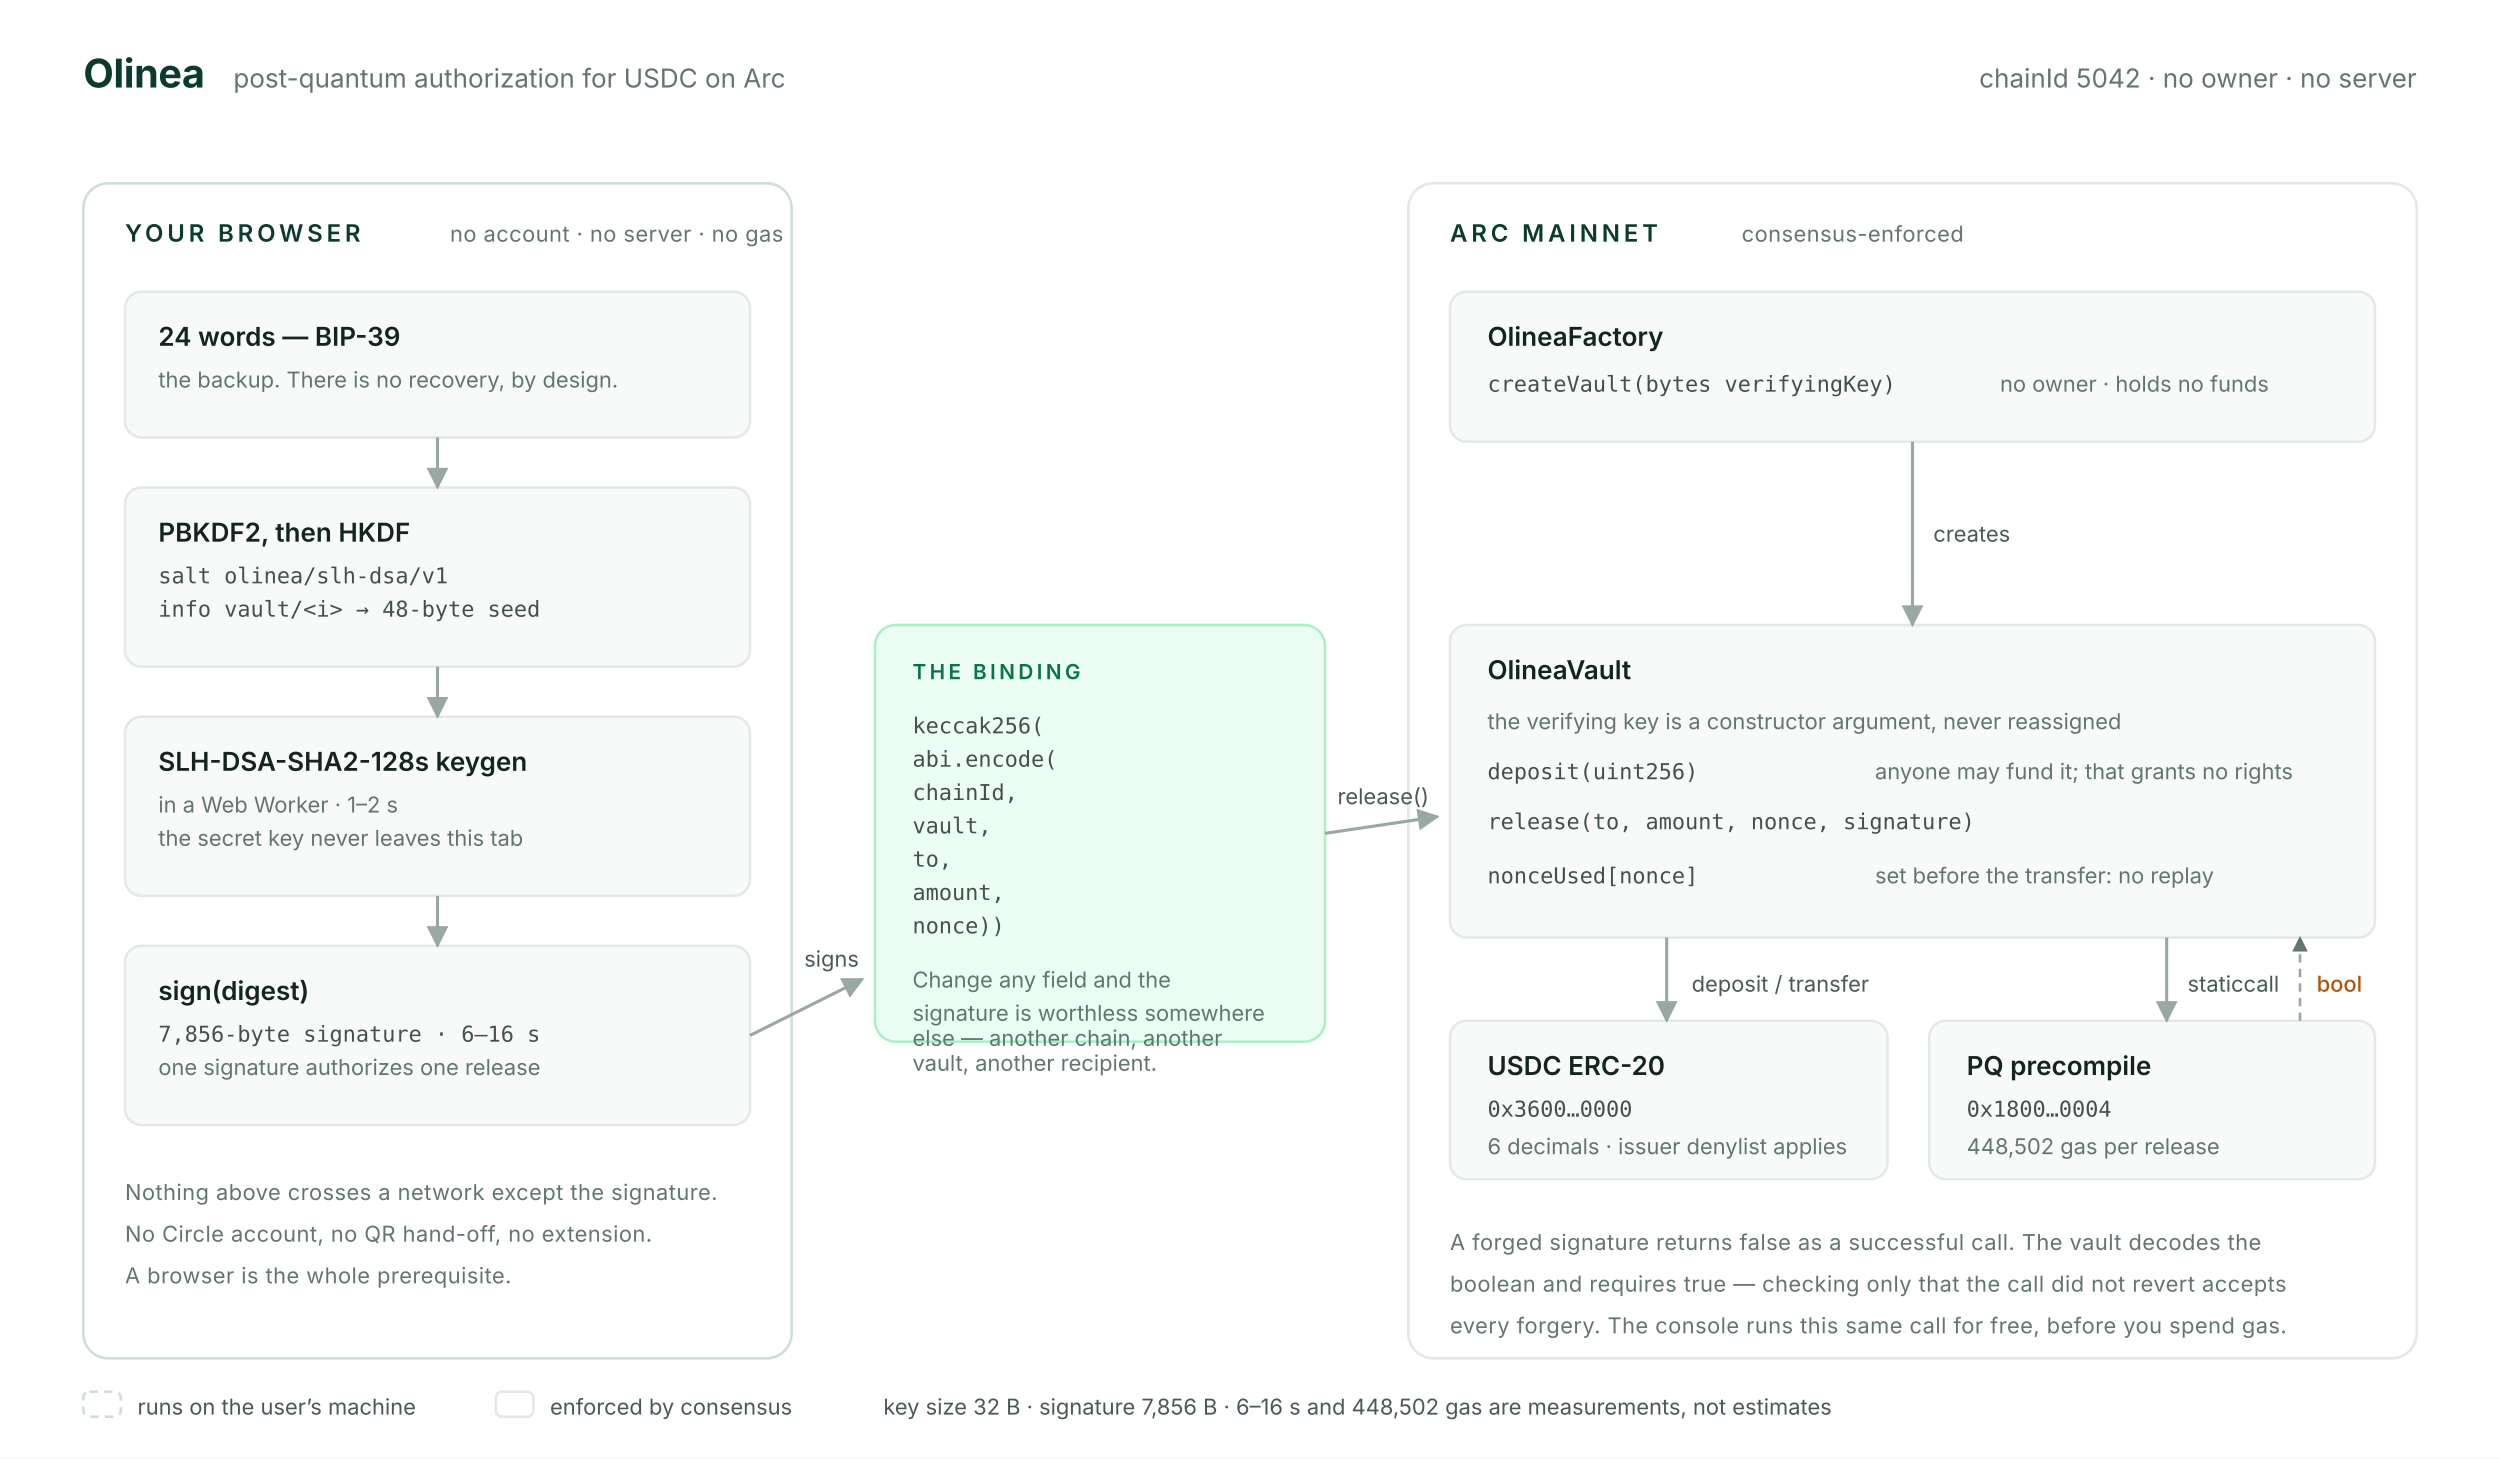
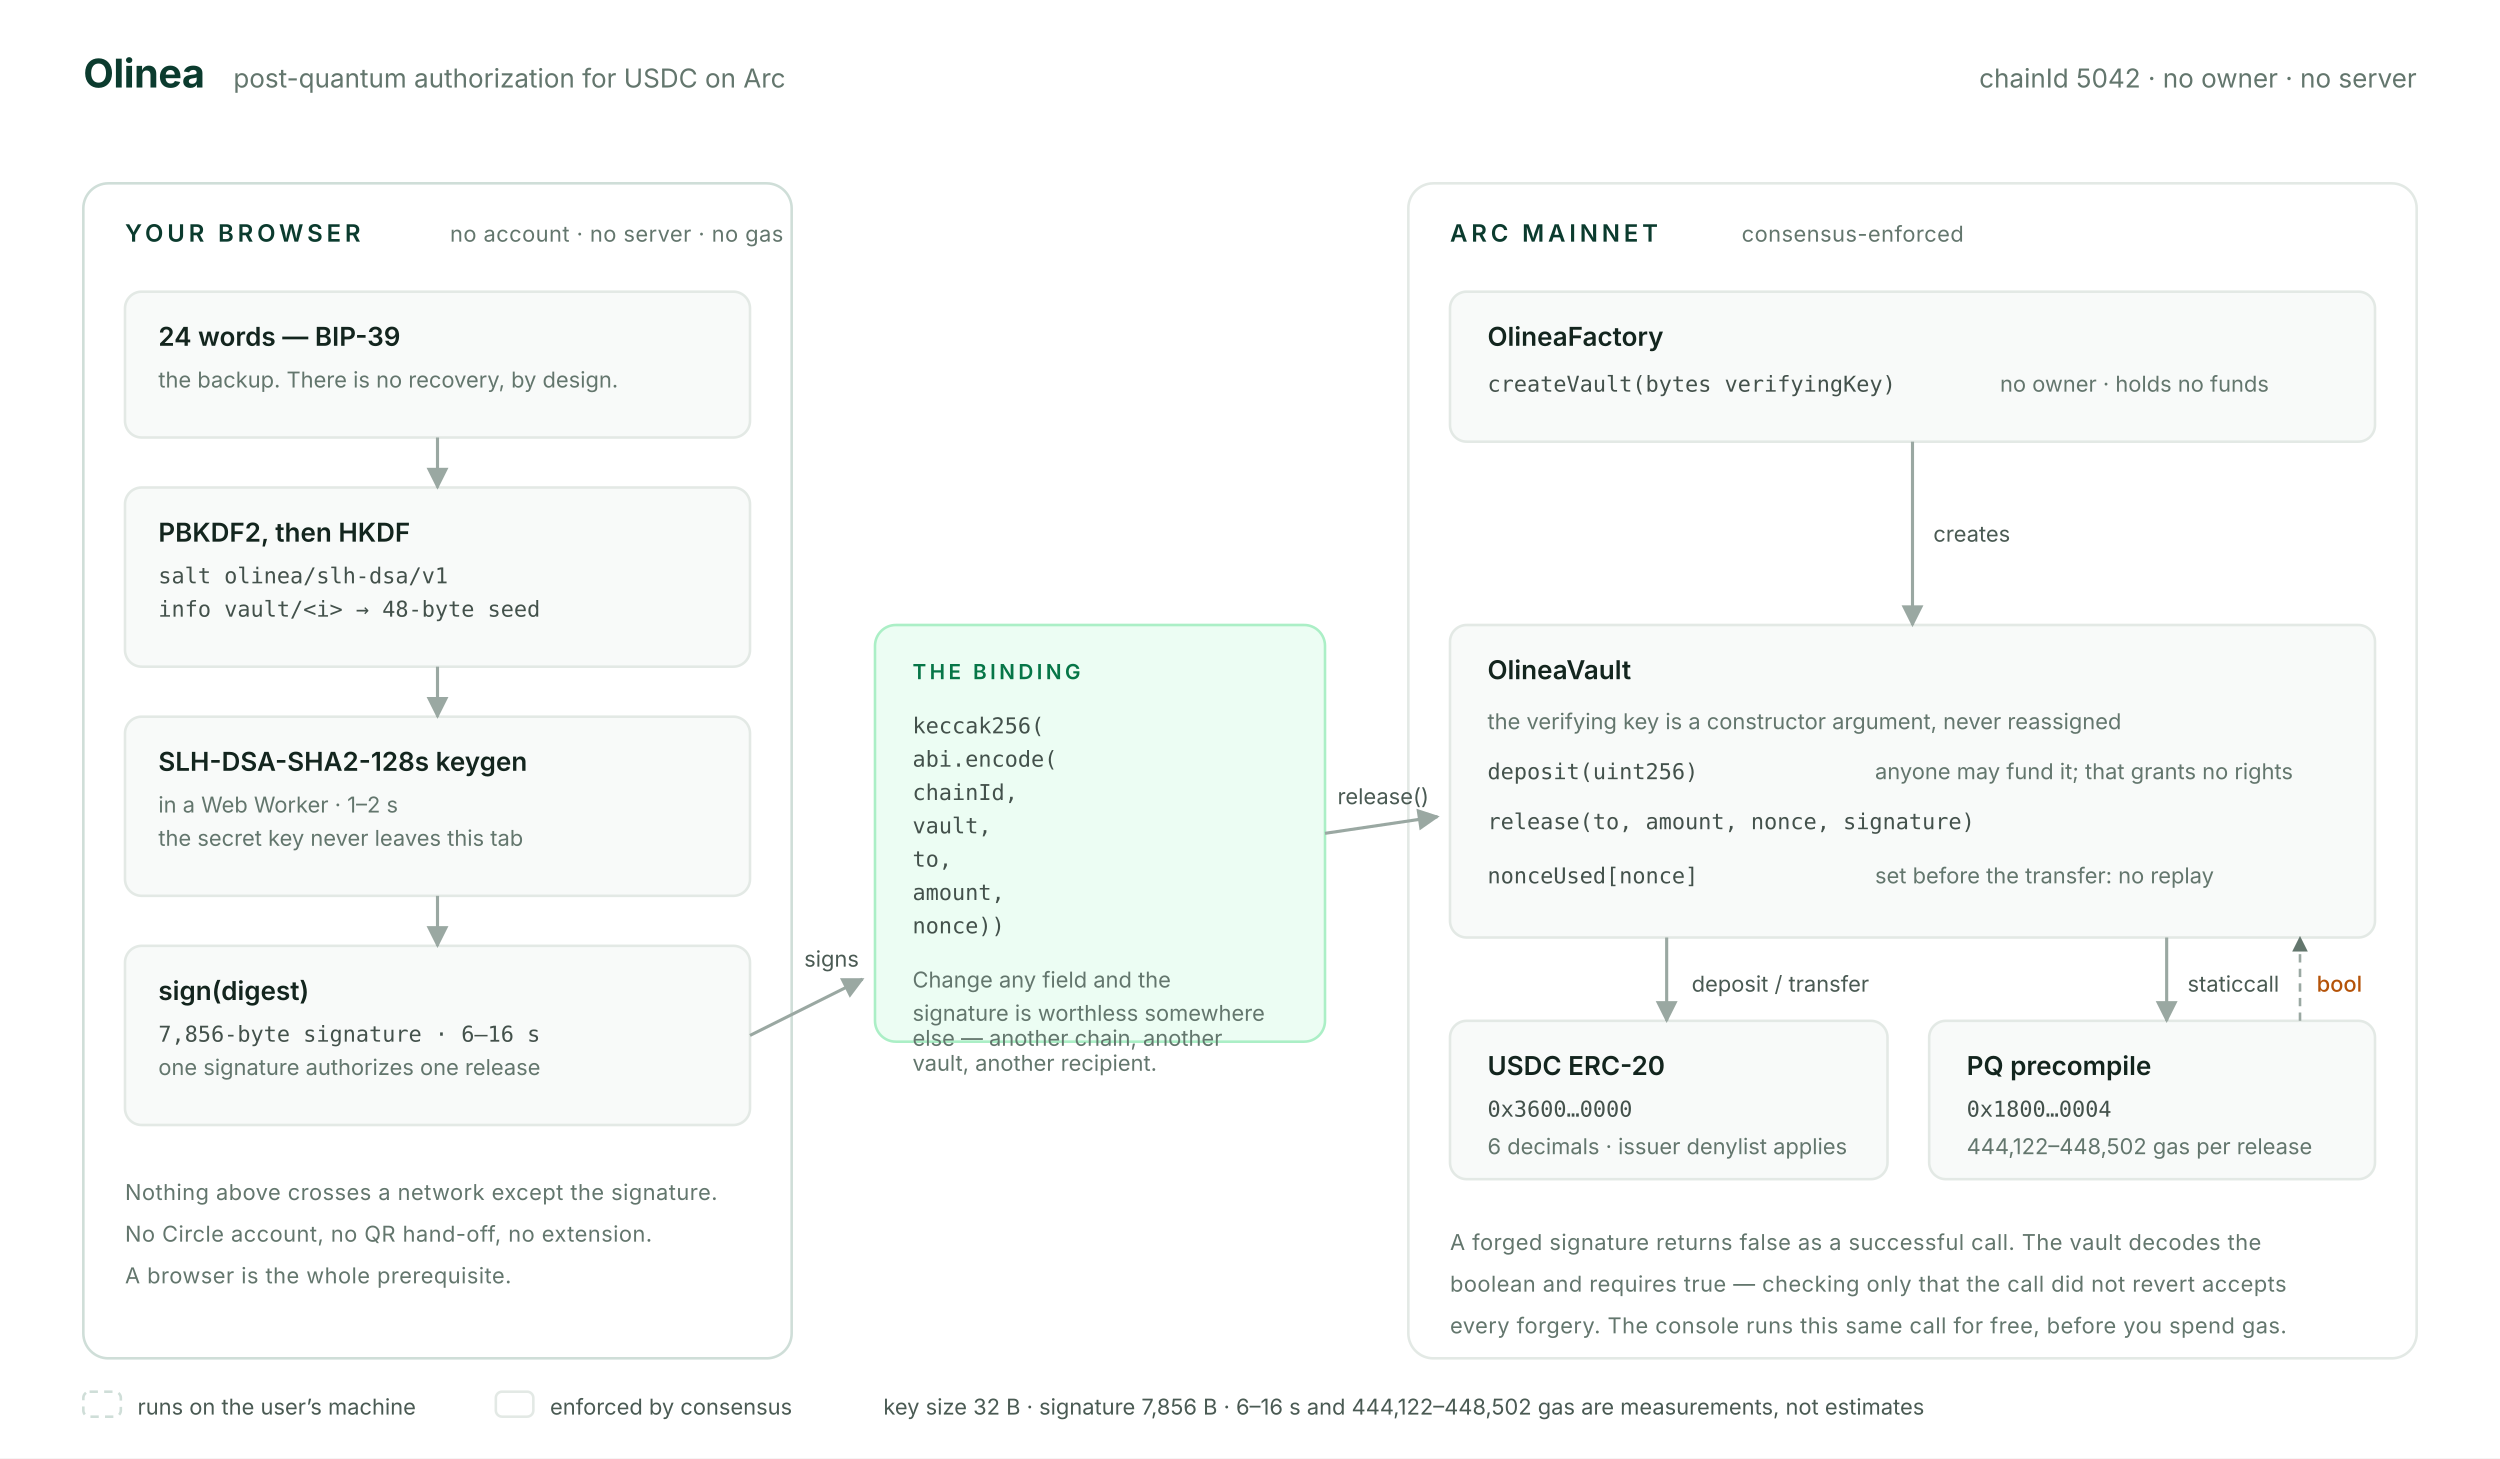
<svg xmlns="http://www.w3.org/2000/svg" viewBox="0 0 1200 700" width="1200" height="700" role="img" aria-labelledby="archTitle archDesc">
  <style>
    .bg { fill: #ffffff; }
    .zone { fill: none; stroke: #cfded8; stroke-width: 1.25; }
    .zone-solid { fill: none; stroke: #e3e9e5; stroke-width: 1.25; }
    .zl { fill: #0b3b2e; font: 600 11.5px ui-sans-serif, -apple-system, 'Segoe UI', sans-serif; letter-spacing: .16em; }
    .zs { fill: #63766d; font: 400 10.5px ui-sans-serif, -apple-system, 'Segoe UI', sans-serif; letter-spacing: .02em; }
    .box { fill: #f8faf9; stroke: #e3e9e5; stroke-width: 1.25; }
    .bt { fill: #13251e; font: 600 12.5px ui-sans-serif, -apple-system, 'Segoe UI', sans-serif; }
    .bs { fill: #63766d; font: 400 10.5px ui-sans-serif, -apple-system, 'Segoe UI', sans-serif; }
    .bm { fill: #43514b; font: 400 10.5px ui-monospace, SFMono-Regular, Menlo, Consolas, monospace; }
    .bd { fill: #ecfdf3; stroke: #abefc6; stroke-width: 1.25; }
    .bdt { fill: #067647; font: 600 10px ui-sans-serif, -apple-system, 'Segoe UI', sans-serif; letter-spacing: .16em; }
    .flow { stroke: #9aa8a2; stroke-width: 1.5; fill: none; marker-end: url(#arrow); }
    .flow-back { stroke: #9aa8a2; stroke-width: 1.25; fill: none; stroke-dasharray: 4 3; marker-end: url(#arrowDim); }
    .fl { fill: #4a5a53; font: 400 10.5px ui-sans-serif, -apple-system, 'Segoe UI', sans-serif; }
    .flw { fill: #b45309; font: 500 10.5px ui-sans-serif, -apple-system, 'Segoe UI', sans-serif; }
    .h1 { fill: #0b3b2e; font: 700 19px ui-sans-serif, -apple-system, 'Segoe UI', sans-serif; letter-spacing: -.01em; }
    .h2 { fill: #63766d; font: 400 12.5px ui-sans-serif, -apple-system, 'Segoe UI', sans-serif; }
    .mono { font-family: ui-monospace, SFMono-Regular, Menlo, Consolas, monospace; }
    .k { fill: #0b6b4f; }
  </style>
  <defs>
    <marker id="arrow" viewBox="0 0 10 10" refX="9" refY="5" markerWidth="7" markerHeight="7" orient="auto-start-reverse">
      <path d="M 0 0 L 10 5 L 0 10 z" fill="#9aa8a2" />
    </marker>
    <marker id="arrowDim" viewBox="0 0 10 10" refX="9" refY="5" markerWidth="6" markerHeight="6" orient="auto-start-reverse">
      <path d="M 0 0 L 10 5 L 0 10 z" fill="#63766d" />
    </marker>
  </defs>
  <rect class="bg" width="1200" height="700" />
  <text class="h1" x="40" y="42">Olinea</text>
  <text class="h2" x="112" y="42">post-quantum authorization for USDC on Arc</text>
  <text class="h2" x="1160" y="42" text-anchor="end">chainId 5042 · no owner · no server</text>
  <rect class="zone" x="40" y="88" width="340" height="564" rx="12" />
  <rect class="zone-solid" x="676" y="88" width="484" height="564" rx="12" />
  <text class="zl" x="60" y="116">YOUR BROWSER</text>
  <text class="zs" x="216" y="116">no account · no server · no gas</text>
  <text class="zl" x="696" y="116">ARC MAINNET</text>
  <text class="zs" x="836" y="116">consensus-enforced</text>
  <rect class="box" x="60" y="140" width="300" height="70" rx="8" />
  <text class="bt" x="76" y="166">24 words — BIP-39</text>
  <text class="bs" x="76" y="186">the backup. There is no recovery, by design.</text>
  <rect class="box" x="60" y="234" width="300" height="86" rx="8" />
  <text class="bt" x="76" y="260">PBKDF2, then HKDF</text>
  <text class="bm" x="76" y="280">salt olinea/slh-dsa/v1</text>
  <text class="bm" x="76" y="296">info vault/&lt;i&gt;  →  48-byte seed</text>
  <rect class="box" x="60" y="344" width="300" height="86" rx="8" />
  <text class="bt" x="76" y="370">SLH-DSA-SHA2-128s keygen</text>
  <text class="bs" x="76" y="390">in a Web Worker · 1–2 s</text>
  <text class="bs" x="76" y="406">the secret key never leaves this tab</text>
  <rect class="box" x="60" y="454" width="300" height="86" rx="8" />
  <text class="bt" x="76" y="480">sign(digest)</text>
  <text class="bm" x="76" y="500">7,856-byte signature · 6–16 s</text>
  <text class="bs" x="76" y="516">one signature authorizes one release</text>
  <path class="flow" d="M 210 210 L 210 234" />
  <path class="flow" d="M 210 320 L 210 344" />
  <path class="flow" d="M 210 430 L 210 454" />
  <text class="zs" x="60" y="576">Nothing above crosses a network except the signature.</text>
  <text class="zs" x="60" y="596">No Circle account, no QR hand-off, no extension.</text>
  <text class="zs" x="60" y="616">A browser is the whole prerequisite.</text>
  <rect class="bd" x="420" y="300" width="216" height="200" rx="10" />
  <text class="bdt" x="438" y="326">THE BINDING</text>
  <text class="bm" x="438" y="352">keccak256(</text>
  <text class="bm" x="438" y="368">  abi.encode(</text>
  <text class="bm" x="438" y="384">    chainId,</text>
  <text class="bm" x="438" y="400">    vault,</text>
  <text class="bm" x="438" y="416">    to,</text>
  <text class="bm" x="438" y="432">    amount,</text>
  <text class="bm" x="438" y="448">    nonce))</text>
  <text class="bs" x="438" y="474">Change any field and the</text>
  <text class="bs" x="438" y="490">signature is worthless somewhere</text>
  <text class="bs" x="438" y="502">else — another chain, another</text>
  <text class="bs" x="438" y="514">vault, another recipient.</text>
  <path class="flow" d="M 360 497 L 414 470" />
  <text class="fl" x="386" y="464">signs</text>
  <path class="flow" d="M 636 400 L 690 392" />
  <text class="fl" x="642" y="386">release()</text>
  <rect class="box" x="696" y="140" width="444" height="72" rx="8" />
  <text class="bt" x="714" y="166">OlineaFactory</text>
  <text class="bm" x="714" y="188">createVault(bytes verifyingKey)</text>
  <text class="bs" x="960" y="188">no owner · holds no funds</text>
  <rect class="box" x="696" y="300" width="444" height="150" rx="8" />
  <text class="bt" x="714" y="326">OlineaVault</text>
  <text class="bs" x="714" y="350">the verifying key is a constructor argument, never reassigned</text>
  <text class="bm" x="714" y="374">deposit(uint256)</text>
  <text class="bs" x="900" y="374">anyone may fund it; that grants no rights</text>
  <text class="bm" x="714" y="398">release(to, amount, nonce, signature)</text>
  <text class="bm" x="714" y="424">nonceUsed[nonce]</text>
  <text class="bs" x="900" y="424">set before the transfer: no replay</text>
  <rect class="box" x="696" y="490" width="210" height="76" rx="8" />
  <text class="bt" x="714" y="516">USDC ERC-20</text>
  <text class="bm" x="714" y="536">0x3600…0000</text>
  <text class="bs" x="714" y="554">6 decimals · issuer denylist applies</text>
  <rect class="box" x="926" y="490" width="214" height="76" rx="8" />
  <text class="bt" x="944" y="516">PQ precompile</text>
  <text class="bm" x="944" y="536">0x1800…0004</text>
-   <text class="bs" x="944" y="554">448,502 gas per release</text>
+   <text class="bs" x="944" y="554">444,122–448,502 gas per release</text>
  <path class="flow" d="M 918 212 L 918 300" />
  <text class="fl" x="928" y="260">creates</text>
  <path class="flow" d="M 800 450 L 800 490" />
  <text class="fl" x="812" y="476">deposit / transfer</text>
  <path class="flow" d="M 1040 450 L 1040 490" />
  <text class="fl" x="1050" y="476">staticcall</text>
  <path class="flow-back" d="M 1104 490 L 1104 450" />
  <text class="flw" x="1112" y="476">bool</text>
  <text class="zs" x="696" y="600">A forged signature returns false as a successful call. The vault decodes the</text>
  <text class="zs" x="696" y="620">boolean and requires true — checking only that the call did not revert accepts</text>
  <text class="zs" x="696" y="640">every forgery. The console runs this same call for free, before you spend gas.</text>
  <rect x="40" y="668" width="18" height="12" rx="3" fill="none" stroke="#cfded8" stroke-width="1.25" stroke-dasharray="4 3" />
  <text class="fl" x="66" y="679">runs on the user’s machine</text>
  <rect x="238" y="668" width="18" height="12" rx="3" fill="none" stroke="#e3e9e5" stroke-width="1.25" />
  <text class="fl" x="264" y="679">enforced by consensus</text>
-   <text class="fl" x="424" y="679">key size 32 B · signature 7,856 B · 6–16 s and 448,502 gas are measurements, not estimates</text>
+   <text class="fl" x="424" y="679">key size 32 B · signature 7,856 B · 6–16 s and 444,122–448,502 gas are measurements, not estimates</text>
</svg>
